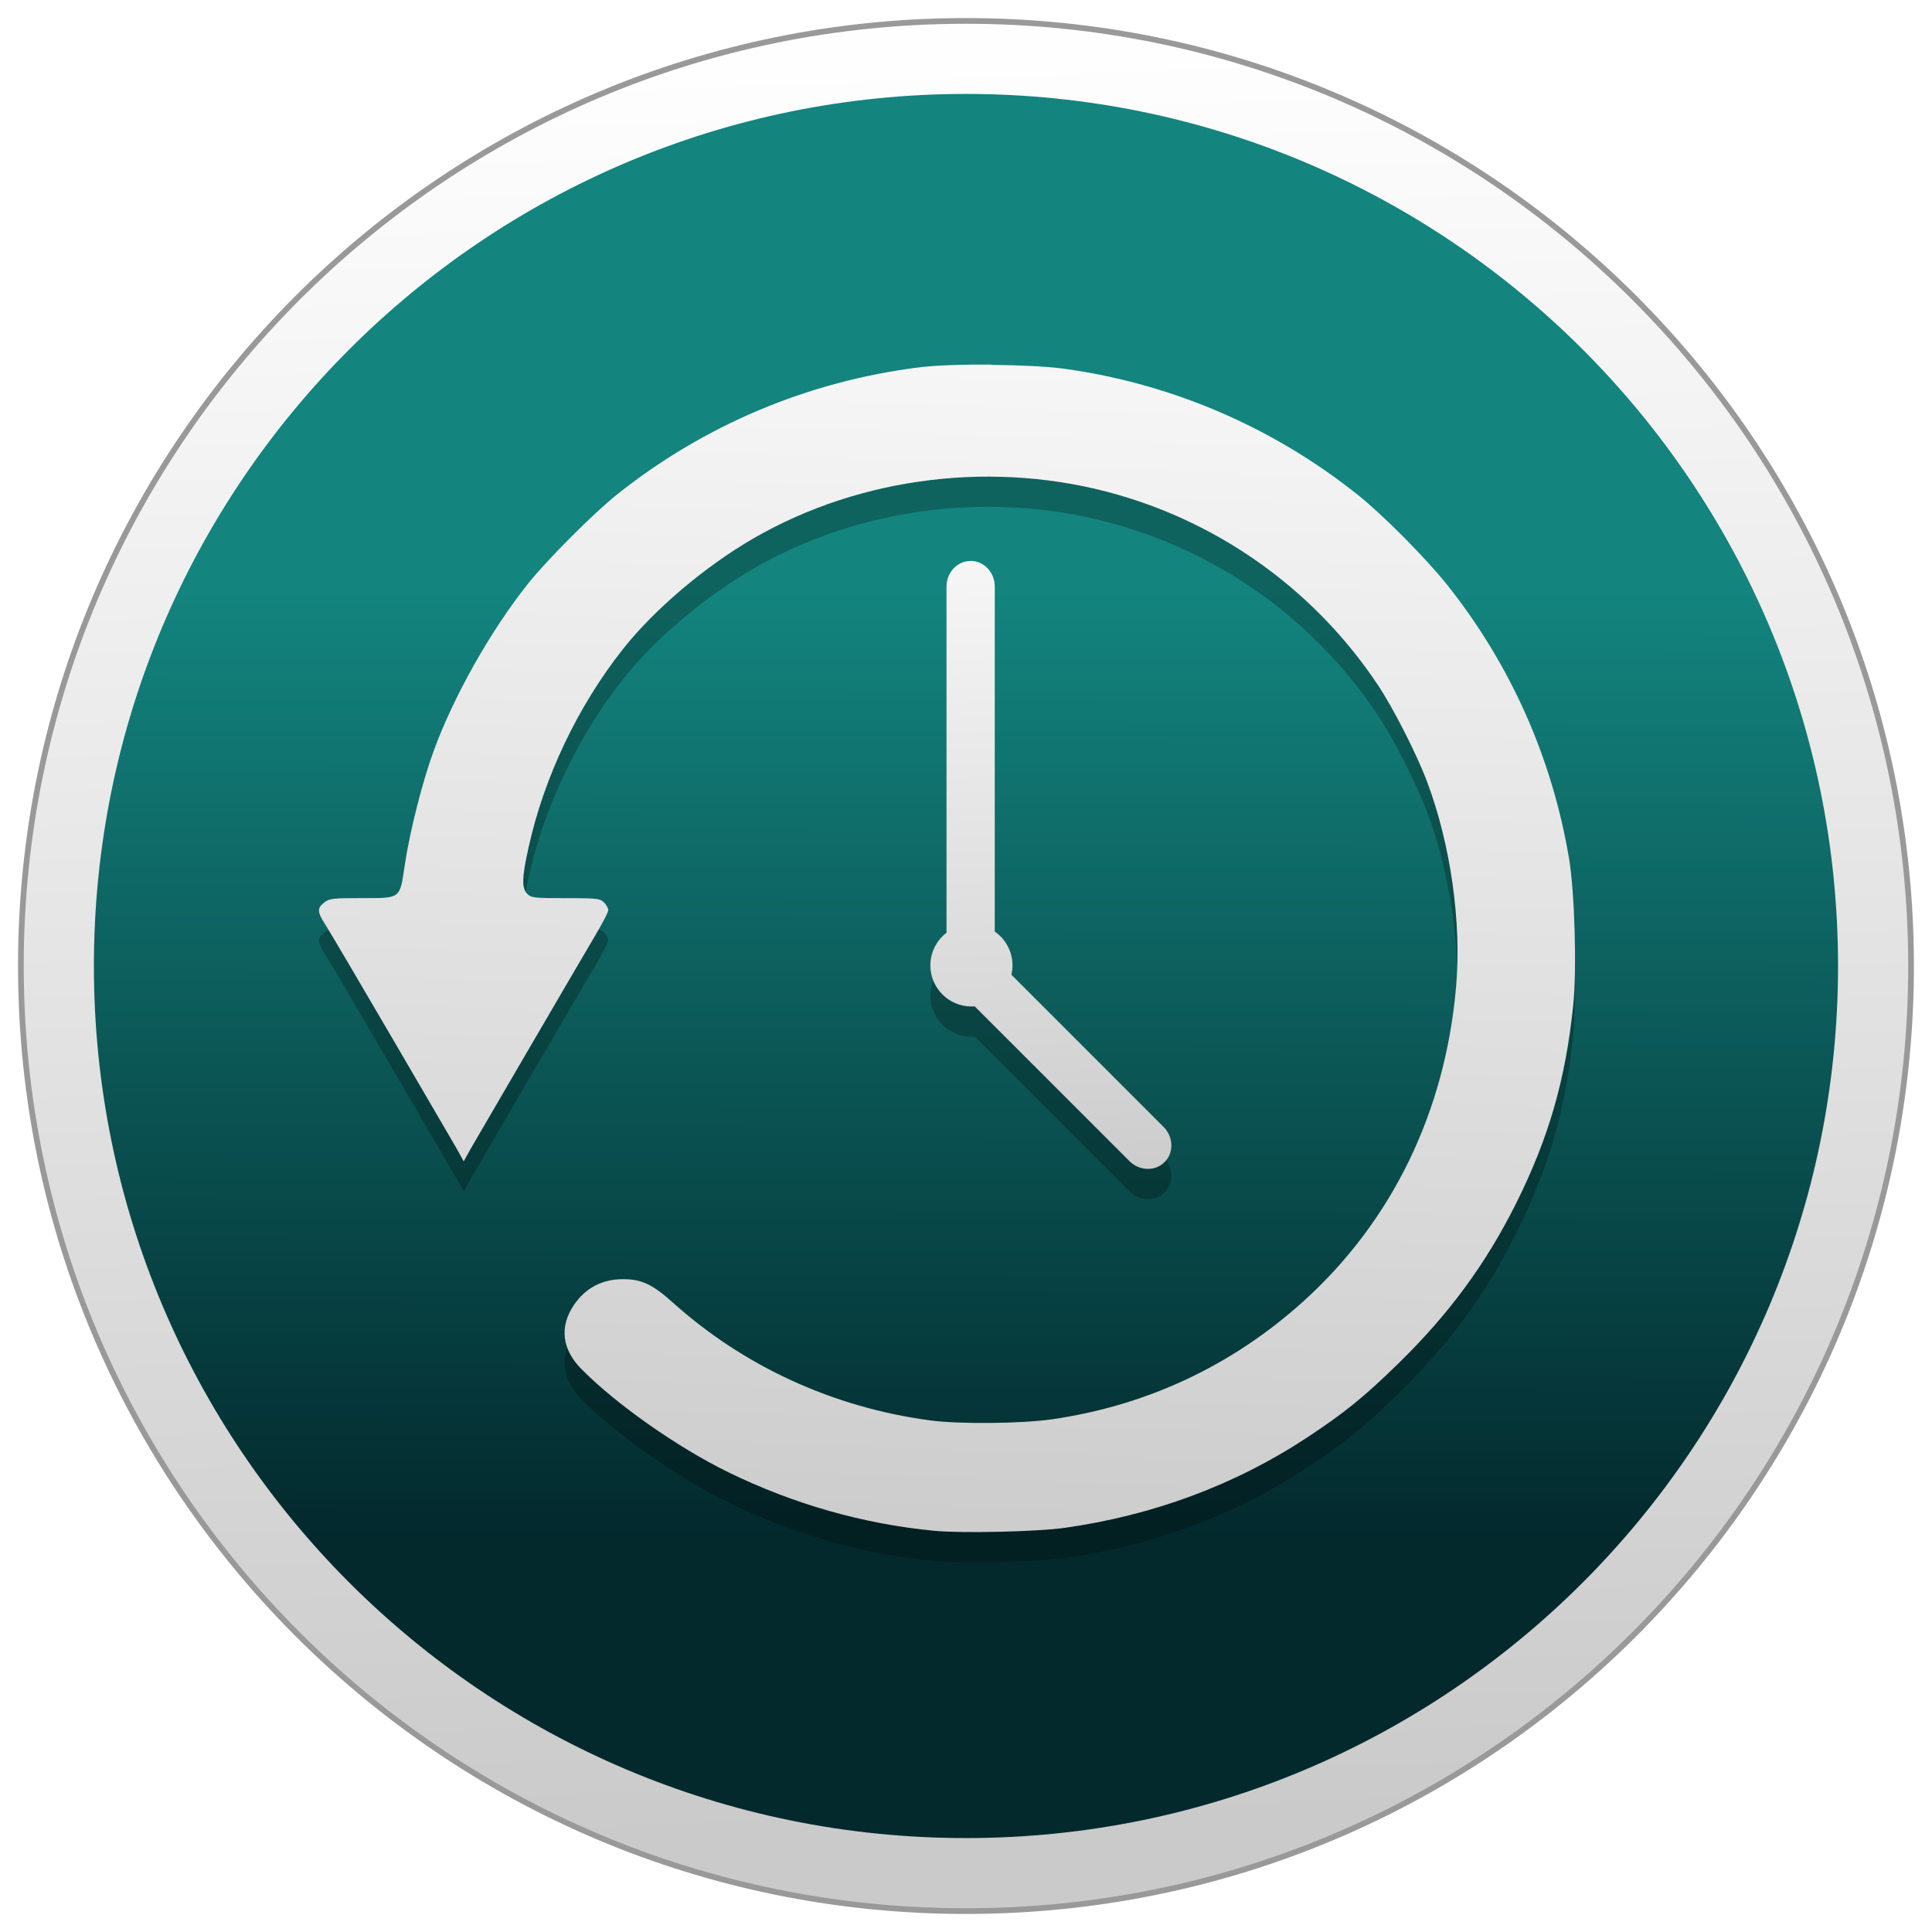
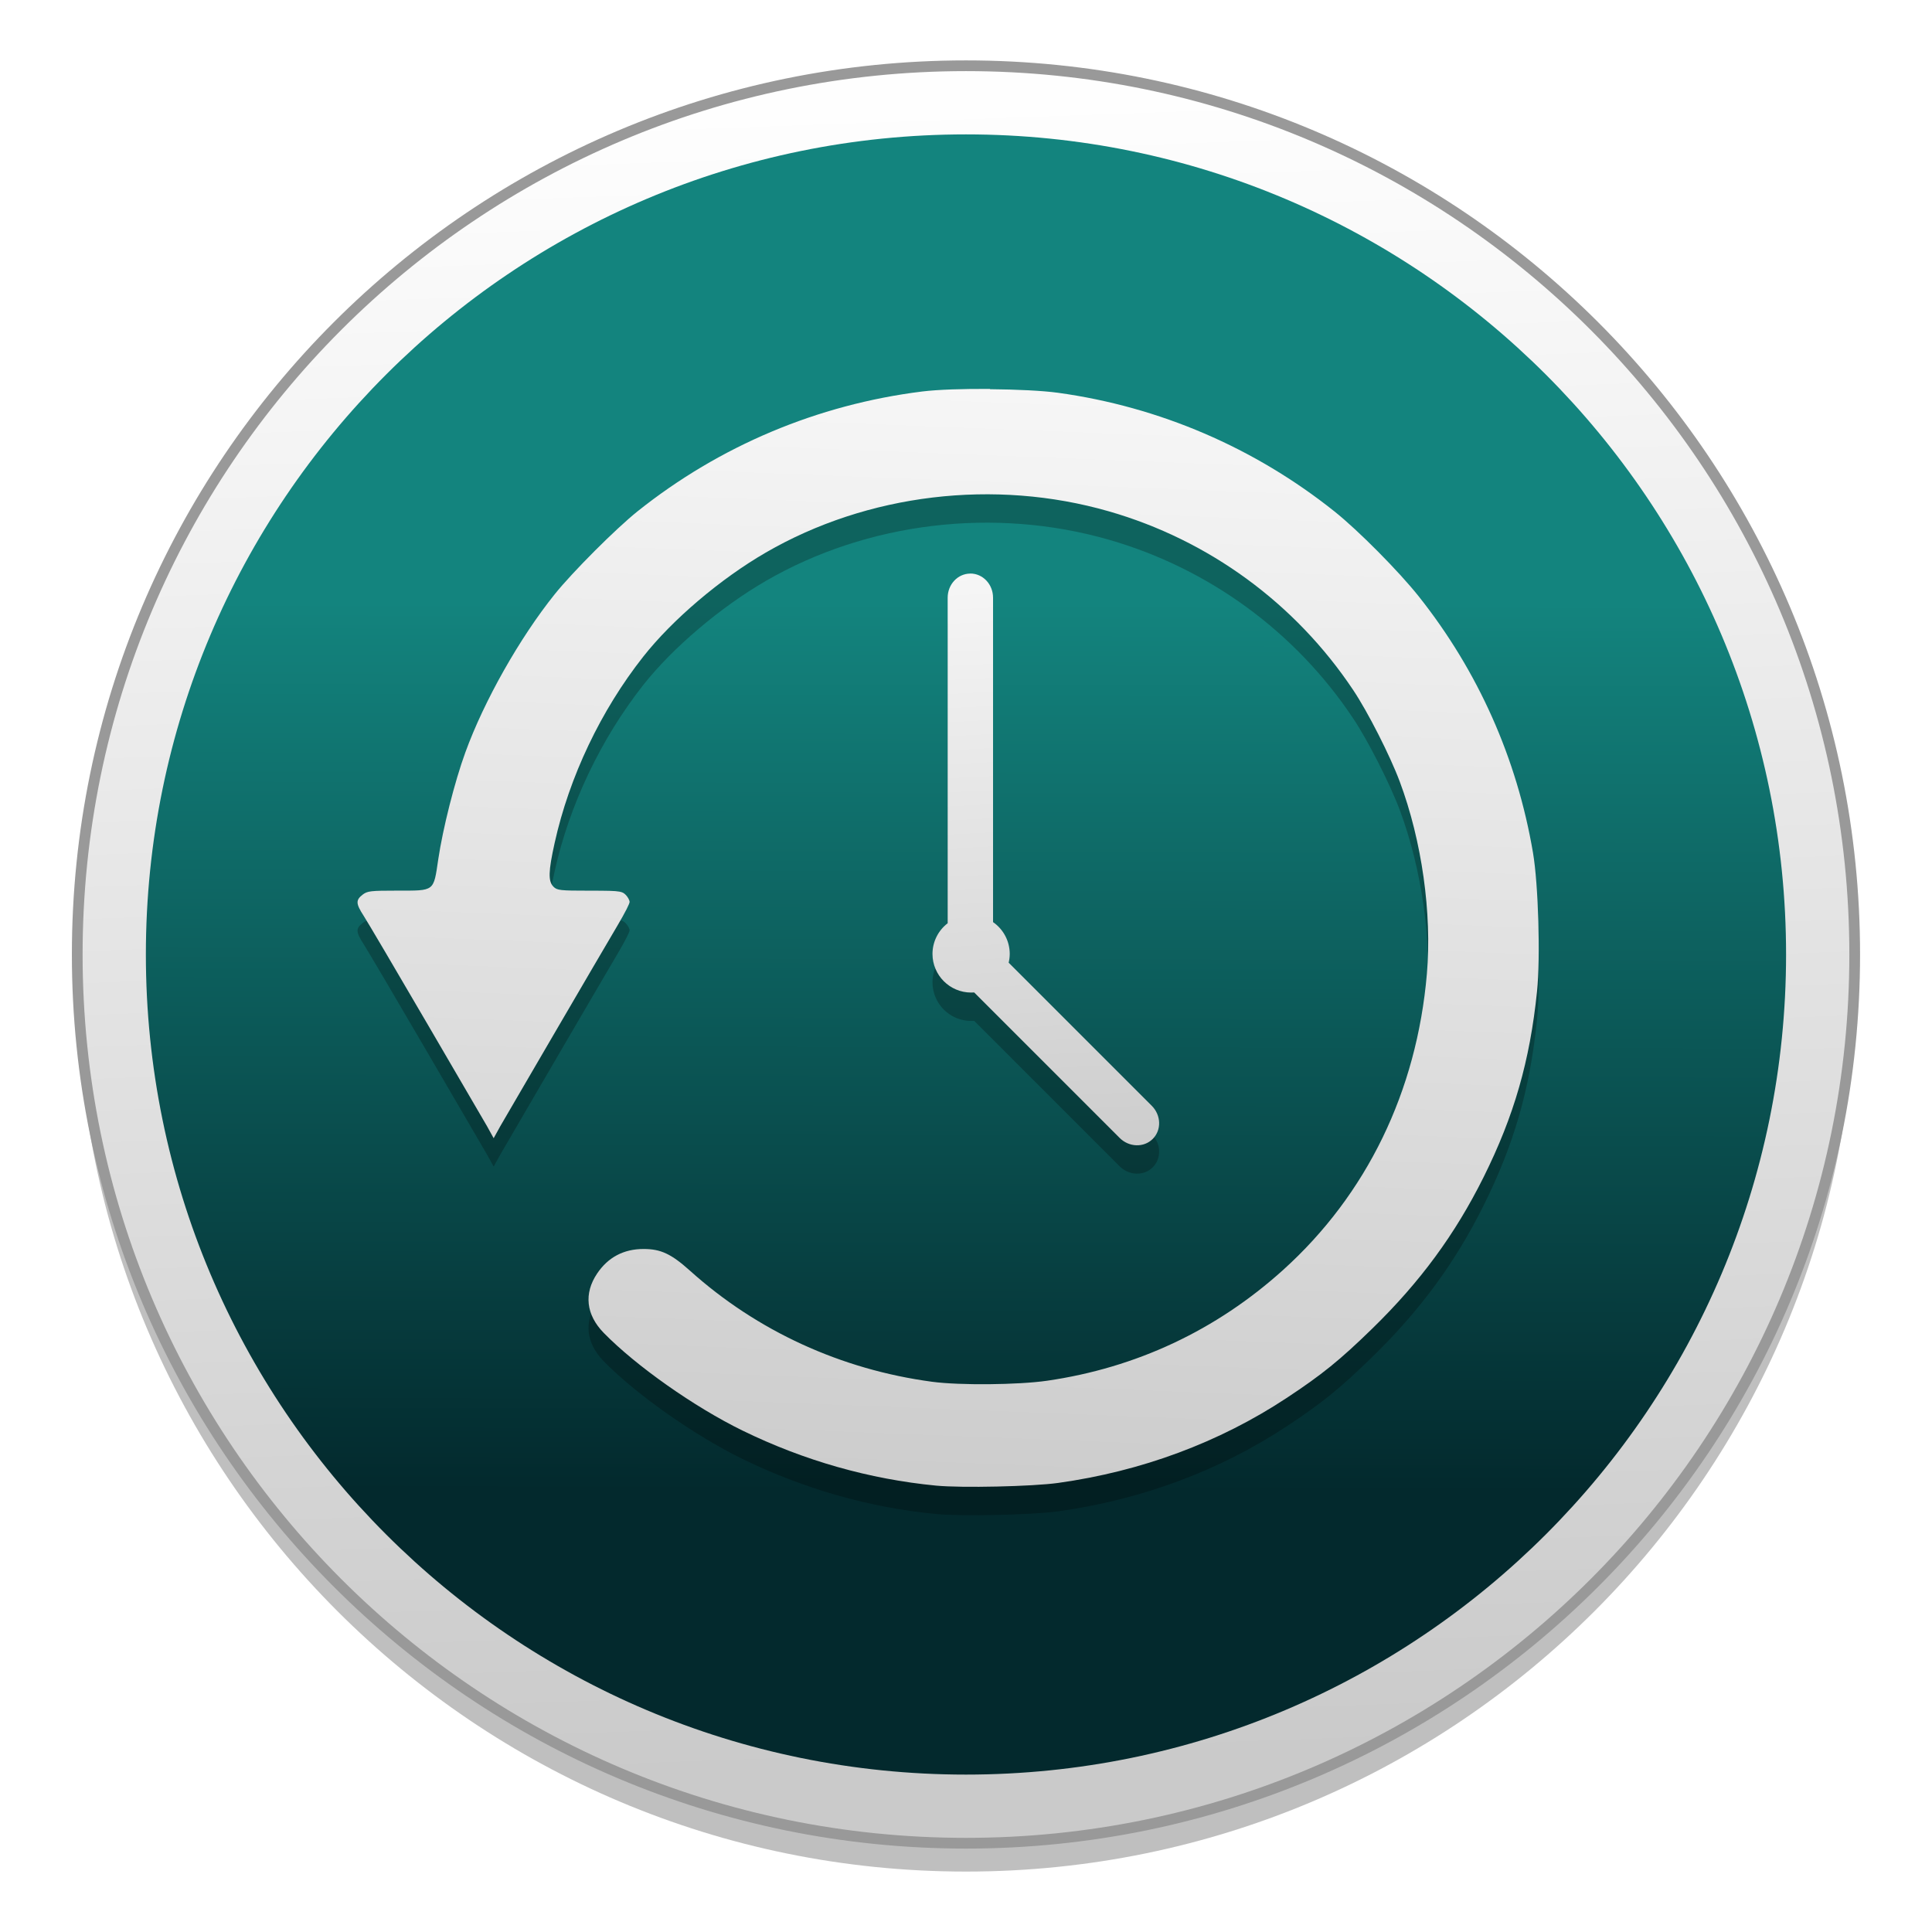
<svg xmlns="http://www.w3.org/2000/svg" xmlns:ns1="http://www.openswatchbook.org/uri/2009/osb" xmlns:xlink="http://www.w3.org/1999/xlink" width="128" height="128" viewBox="0 0 33.867 33.867" version="1.1" id="svg8">
  <defs id="defs2">
    <linearGradient id="linearGradient4042">
      <stop style="stop-color:#f6f6f6;stop-opacity:1" offset="0" id="stop4038" />
      <stop style="stop-color:#cdcdcd;stop-opacity:1" offset="1" id="stop4040" />
    </linearGradient>
    <linearGradient id="linearGradient4392">
      <stop id="stop4388" offset="0" style="stop-color:#fefefe;stop-opacity:1" />
      <stop id="stop4390" offset="1" style="stop-color:#cacaca;stop-opacity:1" />
    </linearGradient>
    <linearGradient id="linearGradient4861">
      <stop style="stop-color:#13847e;stop-opacity:1" offset="0" id="stop4857" />
      <stop style="stop-color:#03292d;stop-opacity:1" offset="1" id="stop4859" />
    </linearGradient>
    <linearGradient id="linearGradient6987" ns1:paint="solid">
      <stop style="stop-color:#77d2fb;stop-opacity:1;" offset="0" id="stop6985" />
    </linearGradient>
-     <linearGradient gradientTransform="matrix(0.2552743,0,0,0.2552743,-63.27683,244.5549)" gradientUnits="userSpaceOnUse" y2="206.822" x2="122.41" y1="85.482" x1="118.027" id="linearGradient4394" xlink:href="#linearGradient4392" />
+     <linearGradient gradientTransform="matrix(0.2400568,0,0,0.2400568,-12.37498,244.4593)" gradientUnits="userSpaceOnUse" y2="206.822" x2="122.41" y1="85.482" x1="118.027" id="linearGradient4394" xlink:href="#linearGradient4392" />
    <linearGradient xlink:href="#linearGradient4042" id="linearGradient4036" x1="69.362" y1="189.907" x2="68.567" y2="210.159" gradientUnits="userSpaceOnUse" gradientTransform="translate(37.65272,-10.01417)" />
    <linearGradient xlink:href="#linearGradient4042" id="linearGradient4116" x1="66.657" y1="193.884" x2="67.203" y2="204.592" gradientUnits="userSpaceOnUse" gradientTransform="translate(39.99039,-10.55061)" />
-     <linearGradient xlink:href="#linearGradient4861" id="linearGradient1022" x1="-32.029" y1="275.633" x2="-32.058" y2="292.227" gradientUnits="userSpaceOnUse" />
+     <linearGradient xlink:href="#linearGradient4861" id="linearGradient1022" x1="-32.029" y1="275.633" x2="-32.058" y2="292.227" gradientUnits="userSpaceOnUse" gradientTransform="matrix(0.9403876,0,0,0.9403876,47.12977,14.48296)" />
  </defs>
  <g id="layer1" transform="translate(0,-263.1333)">
-     <g id="g1033" transform="translate(49.04396,-2.13815)">
-       <circle style="opacity:1;fill:url(#linearGradient4394);fill-opacity:1;stroke:#999999;stroke-width:0.1;stroke-miterlimit:4;stroke-dasharray:none;stroke-opacity:1" id="circle4865" cx="-32.111" cy="282.205" r="16.567" />
-       <circle r="15.287" cy="282.205" cx="-32.111" id="path4855" style="opacity:1;fill:url(#linearGradient1022);fill-opacity:1;stroke:none;stroke-width:0.238;stroke-miterlimit:4;stroke-dasharray:none;stroke-opacity:1" />
-       <g transform="translate(-101.233,81.93837)" id="g4134">
-         <g transform="translate(-37.44318,10.36136)" id="g4126" style="opacity:0.25;fill:#000000">
-           <path id="path4122" style="fill:#000000;fill-opacity:1;stroke-width:1" d="m 107.014,179.892 c -0.491,-0.004 -0.98,0.012 -1.267,0.048 -1.949,0.244 -3.773,1.012 -5.302,2.232 -0.402,0.321 -1.213,1.132 -1.545,1.546 -0.654,0.815 -1.318,1.989 -1.667,2.95 -0.199,0.545 -0.42,1.421 -0.505,1.994 -0.089,0.604 -0.062,0.582 -0.759,0.582 -0.505,0 -0.564,0.007 -0.653,0.077 -0.128,0.1 -0.124,0.167 0.021,0.391 0.066,0.102 0.61,1.025 1.209,2.052 l 1.089,1.867 0.126,0.228 0.126,-0.228 0.979,-1.68 c 0.539,-0.924 1.081,-1.851 1.204,-2.058 0.067,-0.113 0.128,-0.223 0.17,-0.305 0.035,-0.069 0.055,-0.118 0.055,-0.133 0,-0.034 -0.038,-0.1 -0.075,-0.135 -0.03,-0.029 -0.054,-0.046 -0.113,-0.057 -0.084,-0.016 -0.236,-0.018 -0.559,-0.018 -0.548,0 -0.604,-0.006 -0.672,-0.074 -0.101,-0.101 -0.096,-0.285 0.022,-0.817 0.273,-1.232 0.861,-2.469 1.651,-3.471 0.545,-0.692 1.44,-1.452 2.285,-1.941 1.894,-1.097 4.263,-1.382 6.396,-0.768 1.863,0.536 3.476,1.715 4.554,3.332 0.274,0.41 0.686,1.221 0.867,1.705 0.412,1.102 0.603,2.455 0.506,3.585 -0.189,2.192 -1.121,4.112 -2.68,5.519 -1.246,1.124 -2.738,1.824 -4.4,2.065 -0.541,0.078 -1.632,0.088 -2.145,0.019 -1.693,-0.227 -3.258,-0.944 -4.509,-2.068 -0.352,-0.316 -0.546,-0.407 -0.868,-0.407 -0.369,0 -0.661,0.154 -0.865,0.457 -0.251,0.373 -0.207,0.769 0.122,1.106 0.603,0.617 1.69,1.383 2.586,1.821 1.146,0.56 2.365,0.907 3.61,1.027 0.477,0.046 1.793,0.017 2.275,-0.05 1.555,-0.217 3.001,-0.754 4.257,-1.582 0.661,-0.436 0.996,-0.707 1.6,-1.296 0.894,-0.872 1.543,-1.756 2.074,-2.822 0.568,-1.141 0.863,-2.165 0.996,-3.463 0.065,-0.628 0.025,-1.996 -0.075,-2.584 -0.299,-1.761 -1.025,-3.388 -2.13,-4.779 -0.372,-0.468 -1.129,-1.231 -1.569,-1.582 -1.491,-1.19 -3.265,-1.952 -5.153,-2.213 -0.29,-0.04 -0.782,-0.063 -1.272,-0.067 z m -0.359,7.698 c -6e-5,0.013 -5.3e-4,0.026 -5.3e-4,0.039 0.004,-0.013 0.005,-0.016 0.008,-0.028 4e-5,-5.2e-4 5.3e-4,-0.001 5.3e-4,-0.002 -1.4e-4,-2.2e-4 1.4e-4,-8e-4 0,-10e-4 -0.002,-0.003 -0.005,-0.006 -0.008,-0.008 z" />
-           <path style="opacity:1;fill:#000000;fill-opacity:1;fill-rule:nonzero;stroke:none;stroke-width:0.254;stroke-linecap:round;stroke-linejoin:round;stroke-miterlimit:4;stroke-dasharray:none;stroke-dashoffset:0;stroke-opacity:1" d="m 106.647,183.334 c -0.235,0 -0.423,0.201 -0.423,0.451 v 6.067 a 0.721,0.721 0 0 0 -0.283,0.572 0.721,0.721 0 0 0 0.72,0.72 0.721,0.721 0 0 0 0.057,-0.002 l 2.711,2.711 c 0.176,0.176 0.452,0.185 0.618,0.019 0.166,-0.166 0.157,-0.442 -0.019,-0.618 l -2.667,-2.667 a 0.721,0.721 0 0 0 0.02,-0.164 0.721,0.721 0 0 0 -0.311,-0.592 v -6.047 c 0,-0.25 -0.189,-0.451 -0.424,-0.451 z" id="path4124" />
-         </g>
-         <g id="g4120" transform="translate(-37.44318,9.832196)">
-           <path d="m 107.014,179.892 c -0.491,-0.004 -0.98,0.012 -1.267,0.048 -1.949,0.244 -3.773,1.012 -5.302,2.232 -0.402,0.321 -1.213,1.132 -1.545,1.546 -0.654,0.815 -1.318,1.989 -1.667,2.95 -0.199,0.545 -0.42,1.421 -0.505,1.994 -0.089,0.604 -0.062,0.582 -0.759,0.582 -0.505,0 -0.564,0.007 -0.653,0.077 -0.128,0.1 -0.124,0.167 0.021,0.391 0.066,0.102 0.61,1.025 1.209,2.052 l 1.089,1.867 0.126,0.228 0.126,-0.228 0.979,-1.68 c 0.539,-0.924 1.081,-1.851 1.204,-2.058 0.067,-0.113 0.128,-0.223 0.17,-0.305 0.035,-0.069 0.055,-0.118 0.055,-0.133 0,-0.034 -0.038,-0.1 -0.075,-0.135 -0.03,-0.029 -0.054,-0.046 -0.113,-0.057 -0.084,-0.016 -0.236,-0.018 -0.559,-0.018 -0.548,0 -0.604,-0.006 -0.672,-0.074 -0.101,-0.101 -0.096,-0.285 0.022,-0.817 0.273,-1.232 0.861,-2.469 1.651,-3.471 0.545,-0.692 1.44,-1.452 2.285,-1.941 1.894,-1.097 4.263,-1.382 6.396,-0.768 1.863,0.536 3.476,1.715 4.554,3.332 0.274,0.41 0.686,1.221 0.867,1.705 0.412,1.102 0.603,2.455 0.506,3.585 -0.189,2.192 -1.121,4.112 -2.68,5.519 -1.246,1.124 -2.738,1.824 -4.4,2.065 -0.541,0.078 -1.632,0.088 -2.145,0.019 -1.693,-0.227 -3.258,-0.944 -4.509,-2.068 -0.352,-0.316 -0.546,-0.407 -0.868,-0.407 -0.369,0 -0.661,0.154 -0.865,0.457 -0.251,0.373 -0.207,0.769 0.122,1.106 0.603,0.617 1.69,1.383 2.586,1.821 1.146,0.56 2.365,0.907 3.61,1.027 0.477,0.046 1.793,0.017 2.275,-0.05 1.555,-0.217 3.001,-0.754 4.257,-1.582 0.661,-0.436 0.996,-0.707 1.6,-1.296 0.894,-0.872 1.543,-1.756 2.074,-2.822 0.568,-1.141 0.863,-2.165 0.996,-3.463 0.065,-0.628 0.025,-1.996 -0.075,-2.584 -0.299,-1.761 -1.025,-3.388 -2.13,-4.779 -0.372,-0.468 -1.129,-1.231 -1.569,-1.582 -1.491,-1.19 -3.265,-1.952 -5.153,-2.213 -0.29,-0.04 -0.782,-0.063 -1.272,-0.067 z m -0.359,7.698 c -6e-5,0.013 -5.3e-4,0.026 -5.3e-4,0.039 0.004,-0.013 0.005,-0.016 0.008,-0.028 4e-5,-5.2e-4 5.3e-4,-0.001 5.3e-4,-0.002 -1.4e-4,-2.2e-4 1.4e-4,-8e-4 0,-10e-4 -0.002,-0.003 -0.005,-0.006 -0.008,-0.008 z" style="fill:url(#linearGradient4036);fill-opacity:1;stroke-width:1" id="path3746" />
-           <path id="path4052" d="m 106.647,183.334 c -0.235,0 -0.423,0.201 -0.423,0.451 v 6.067 a 0.721,0.721 0 0 0 -0.283,0.572 0.721,0.721 0 0 0 0.72,0.72 0.721,0.721 0 0 0 0.057,-0.002 l 2.711,2.711 c 0.176,0.176 0.452,0.185 0.618,0.019 0.166,-0.166 0.157,-0.442 -0.019,-0.618 l -2.667,-2.667 a 0.721,0.721 0 0 0 0.02,-0.164 0.721,0.721 0 0 0 -0.311,-0.592 v -6.047 c 0,-0.25 -0.189,-0.451 -0.424,-0.451 z" style="opacity:1;fill:url(#linearGradient4116);fill-opacity:1;fill-rule:nonzero;stroke:none;stroke-width:0.254;stroke-linecap:round;stroke-linejoin:round;stroke-miterlimit:4;stroke-dasharray:none;stroke-dashoffset:0;stroke-opacity:1" />
-         </g>
+     <circle style="opacity:0.25;fill:#000000;fill-opacity:1;stroke:none;stroke-width:0.188;stroke-miterlimit:4;stroke-dasharray:none;stroke-opacity:1" id="circle849" cx="16.933" cy="280.362" r="15.579" />
+     <circle r="15.579" cy="279.865" cx="16.933" id="circle4865" style="opacity:1;fill:url(#linearGradient4394);fill-opacity:1;stroke:#999999;stroke-width:0.188;stroke-miterlimit:4;stroke-dasharray:none;stroke-opacity:1" />
+     <circle style="opacity:1;fill:url(#linearGradient1022);fill-opacity:1;stroke:none;stroke-width:0.224;stroke-miterlimit:4;stroke-dasharray:none;stroke-opacity:1" id="path4855" cx="16.933" cy="279.865" r="14.376" />
+     <g id="g4134" transform="matrix(0.9403876,0,0,0.9403876,-48.06851,91.53679)" style="stroke:none;stroke-opacity:1;stroke-width:0.106;stroke-miterlimit:4;stroke-dasharray:none">
+       <g style="opacity:0.25;fill:#000000;stroke:none;stroke-opacity:1;stroke-width:0.106;stroke-miterlimit:4;stroke-dasharray:none" id="g4126" transform="translate(-37.44318,10.36136)">
+         <path d="m 107.014,179.892 c -0.491,-0.004 -0.98,0.012 -1.267,0.048 -1.949,0.244 -3.773,1.012 -5.302,2.232 -0.402,0.321 -1.213,1.132 -1.545,1.546 -0.654,0.815 -1.318,1.989 -1.667,2.95 -0.199,0.545 -0.42,1.421 -0.505,1.994 -0.089,0.604 -0.062,0.582 -0.759,0.582 -0.505,0 -0.564,0.007 -0.653,0.077 -0.128,0.1 -0.124,0.167 0.021,0.391 0.066,0.102 0.61,1.025 1.209,2.052 l 1.089,1.867 0.126,0.228 0.126,-0.228 0.979,-1.68 c 0.539,-0.924 1.081,-1.851 1.204,-2.058 0.067,-0.113 0.128,-0.223 0.17,-0.305 0.035,-0.069 0.055,-0.118 0.055,-0.133 0,-0.034 -0.038,-0.1 -0.075,-0.135 -0.03,-0.029 -0.054,-0.046 -0.113,-0.057 -0.084,-0.016 -0.236,-0.018 -0.559,-0.018 -0.548,0 -0.604,-0.006 -0.672,-0.074 -0.101,-0.101 -0.096,-0.285 0.022,-0.817 0.273,-1.232 0.861,-2.469 1.651,-3.471 0.545,-0.692 1.44,-1.452 2.285,-1.941 1.894,-1.097 4.263,-1.382 6.396,-0.768 1.863,0.536 3.476,1.715 4.554,3.332 0.274,0.41 0.686,1.221 0.867,1.705 0.412,1.102 0.603,2.455 0.506,3.585 -0.189,2.192 -1.121,4.112 -2.68,5.519 -1.246,1.124 -2.738,1.824 -4.4,2.065 -0.541,0.078 -1.632,0.088 -2.145,0.019 -1.693,-0.227 -3.258,-0.944 -4.509,-2.068 -0.352,-0.316 -0.546,-0.407 -0.868,-0.407 -0.369,0 -0.661,0.154 -0.865,0.457 -0.251,0.373 -0.207,0.769 0.122,1.106 0.603,0.617 1.69,1.383 2.586,1.821 1.146,0.56 2.365,0.907 3.61,1.027 0.477,0.046 1.793,0.017 2.275,-0.05 1.555,-0.217 3.001,-0.754 4.257,-1.582 0.661,-0.436 0.996,-0.707 1.6,-1.296 0.894,-0.872 1.543,-1.756 2.074,-2.822 0.568,-1.141 0.863,-2.165 0.996,-3.463 0.065,-0.628 0.025,-1.996 -0.075,-2.584 -0.299,-1.761 -1.025,-3.388 -2.13,-4.779 -0.372,-0.468 -1.129,-1.231 -1.569,-1.582 -1.491,-1.19 -3.265,-1.952 -5.153,-2.213 -0.29,-0.04 -0.782,-0.063 -1.272,-0.067 z m -0.359,7.698 c -6e-5,0.013 -5.3e-4,0.026 -5.3e-4,0.039 0.004,-0.013 0.005,-0.016 0.008,-0.028 4e-5,-5.2e-4 5.3e-4,-0.001 5.3e-4,-0.002 -1.4e-4,-2.2e-4 1.4e-4,-8e-4 0,-10e-4 -0.002,-0.003 -0.005,-0.006 -0.008,-0.008 z" style="fill:#000000;fill-opacity:1;stroke-width:0.106;stroke:none;stroke-opacity:1;stroke-miterlimit:4;stroke-dasharray:none" id="path4122" />
+         <path id="path4124" d="m 106.647,183.334 c -0.235,0 -0.423,0.201 -0.423,0.451 v 6.067 a 0.721,0.721 0 0 0 -0.283,0.572 0.721,0.721 0 0 0 0.72,0.72 0.721,0.721 0 0 0 0.057,-0.002 l 2.711,2.711 c 0.176,0.176 0.452,0.185 0.618,0.019 0.166,-0.166 0.157,-0.442 -0.019,-0.618 l -2.667,-2.667 a 0.721,0.721 0 0 0 0.02,-0.164 0.721,0.721 0 0 0 -0.311,-0.592 v -6.047 c 0,-0.25 -0.189,-0.451 -0.424,-0.451 z" style="opacity:1;fill:#000000;fill-opacity:1;fill-rule:nonzero;stroke:none;stroke-width:0.106;stroke-linecap:round;stroke-linejoin:round;stroke-miterlimit:4;stroke-dasharray:none;stroke-dashoffset:0;stroke-opacity:1" />
+       </g>
+       <g transform="translate(-37.44318,9.832196)" id="g4120" style="stroke:none;stroke-opacity:1;stroke-width:0.106;stroke-miterlimit:4;stroke-dasharray:none">
+         <path id="path3746" style="fill:url(#linearGradient4036);fill-opacity:1;stroke-width:0.106;stroke:none;stroke-opacity:1;stroke-miterlimit:4;stroke-dasharray:none" d="m 107.014,179.892 c -0.491,-0.004 -0.98,0.012 -1.267,0.048 -1.949,0.244 -3.773,1.012 -5.302,2.232 -0.402,0.321 -1.213,1.132 -1.545,1.546 -0.654,0.815 -1.318,1.989 -1.667,2.95 -0.199,0.545 -0.42,1.421 -0.505,1.994 -0.089,0.604 -0.062,0.582 -0.759,0.582 -0.505,0 -0.564,0.007 -0.653,0.077 -0.128,0.1 -0.124,0.167 0.021,0.391 0.066,0.102 0.61,1.025 1.209,2.052 l 1.089,1.867 0.126,0.228 0.126,-0.228 0.979,-1.68 c 0.539,-0.924 1.081,-1.851 1.204,-2.058 0.067,-0.113 0.128,-0.223 0.17,-0.305 0.035,-0.069 0.055,-0.118 0.055,-0.133 0,-0.034 -0.038,-0.1 -0.075,-0.135 -0.03,-0.029 -0.054,-0.046 -0.113,-0.057 -0.084,-0.016 -0.236,-0.018 -0.559,-0.018 -0.548,0 -0.604,-0.006 -0.672,-0.074 -0.101,-0.101 -0.096,-0.285 0.022,-0.817 0.273,-1.232 0.861,-2.469 1.651,-3.471 0.545,-0.692 1.44,-1.452 2.285,-1.941 1.894,-1.097 4.263,-1.382 6.396,-0.768 1.863,0.536 3.476,1.715 4.554,3.332 0.274,0.41 0.686,1.221 0.867,1.705 0.412,1.102 0.603,2.455 0.506,3.585 -0.189,2.192 -1.121,4.112 -2.68,5.519 -1.246,1.124 -2.738,1.824 -4.4,2.065 -0.541,0.078 -1.632,0.088 -2.145,0.019 -1.693,-0.227 -3.258,-0.944 -4.509,-2.068 -0.352,-0.316 -0.546,-0.407 -0.868,-0.407 -0.369,0 -0.661,0.154 -0.865,0.457 -0.251,0.373 -0.207,0.769 0.122,1.106 0.603,0.617 1.69,1.383 2.586,1.821 1.146,0.56 2.365,0.907 3.61,1.027 0.477,0.046 1.793,0.017 2.275,-0.05 1.555,-0.217 3.001,-0.754 4.257,-1.582 0.661,-0.436 0.996,-0.707 1.6,-1.296 0.894,-0.872 1.543,-1.756 2.074,-2.822 0.568,-1.141 0.863,-2.165 0.996,-3.463 0.065,-0.628 0.025,-1.996 -0.075,-2.584 -0.299,-1.761 -1.025,-3.388 -2.13,-4.779 -0.372,-0.468 -1.129,-1.231 -1.569,-1.582 -1.491,-1.19 -3.265,-1.952 -5.153,-2.213 -0.29,-0.04 -0.782,-0.063 -1.272,-0.067 z m -0.359,7.698 c -6e-5,0.013 -5.3e-4,0.026 -5.3e-4,0.039 0.004,-0.013 0.005,-0.016 0.008,-0.028 4e-5,-5.2e-4 5.3e-4,-0.001 5.3e-4,-0.002 -1.4e-4,-2.2e-4 1.4e-4,-8e-4 0,-10e-4 -0.002,-0.003 -0.005,-0.006 -0.008,-0.008 z" />
+         <path style="opacity:1;fill:url(#linearGradient4116);fill-opacity:1;fill-rule:nonzero;stroke:none;stroke-width:0.106;stroke-linecap:round;stroke-linejoin:round;stroke-miterlimit:4;stroke-dasharray:none;stroke-dashoffset:0;stroke-opacity:1" d="m 106.647,183.334 c -0.235,0 -0.423,0.201 -0.423,0.451 v 6.067 a 0.721,0.721 0 0 0 -0.283,0.572 0.721,0.721 0 0 0 0.72,0.72 0.721,0.721 0 0 0 0.057,-0.002 l 2.711,2.711 c 0.176,0.176 0.452,0.185 0.618,0.019 0.166,-0.166 0.157,-0.442 -0.019,-0.618 l -2.667,-2.667 a 0.721,0.721 0 0 0 0.02,-0.164 0.721,0.721 0 0 0 -0.311,-0.592 v -6.047 c 0,-0.25 -0.189,-0.451 -0.424,-0.451 z" id="path4052" />
      </g>
    </g>
  </g>
</svg>
